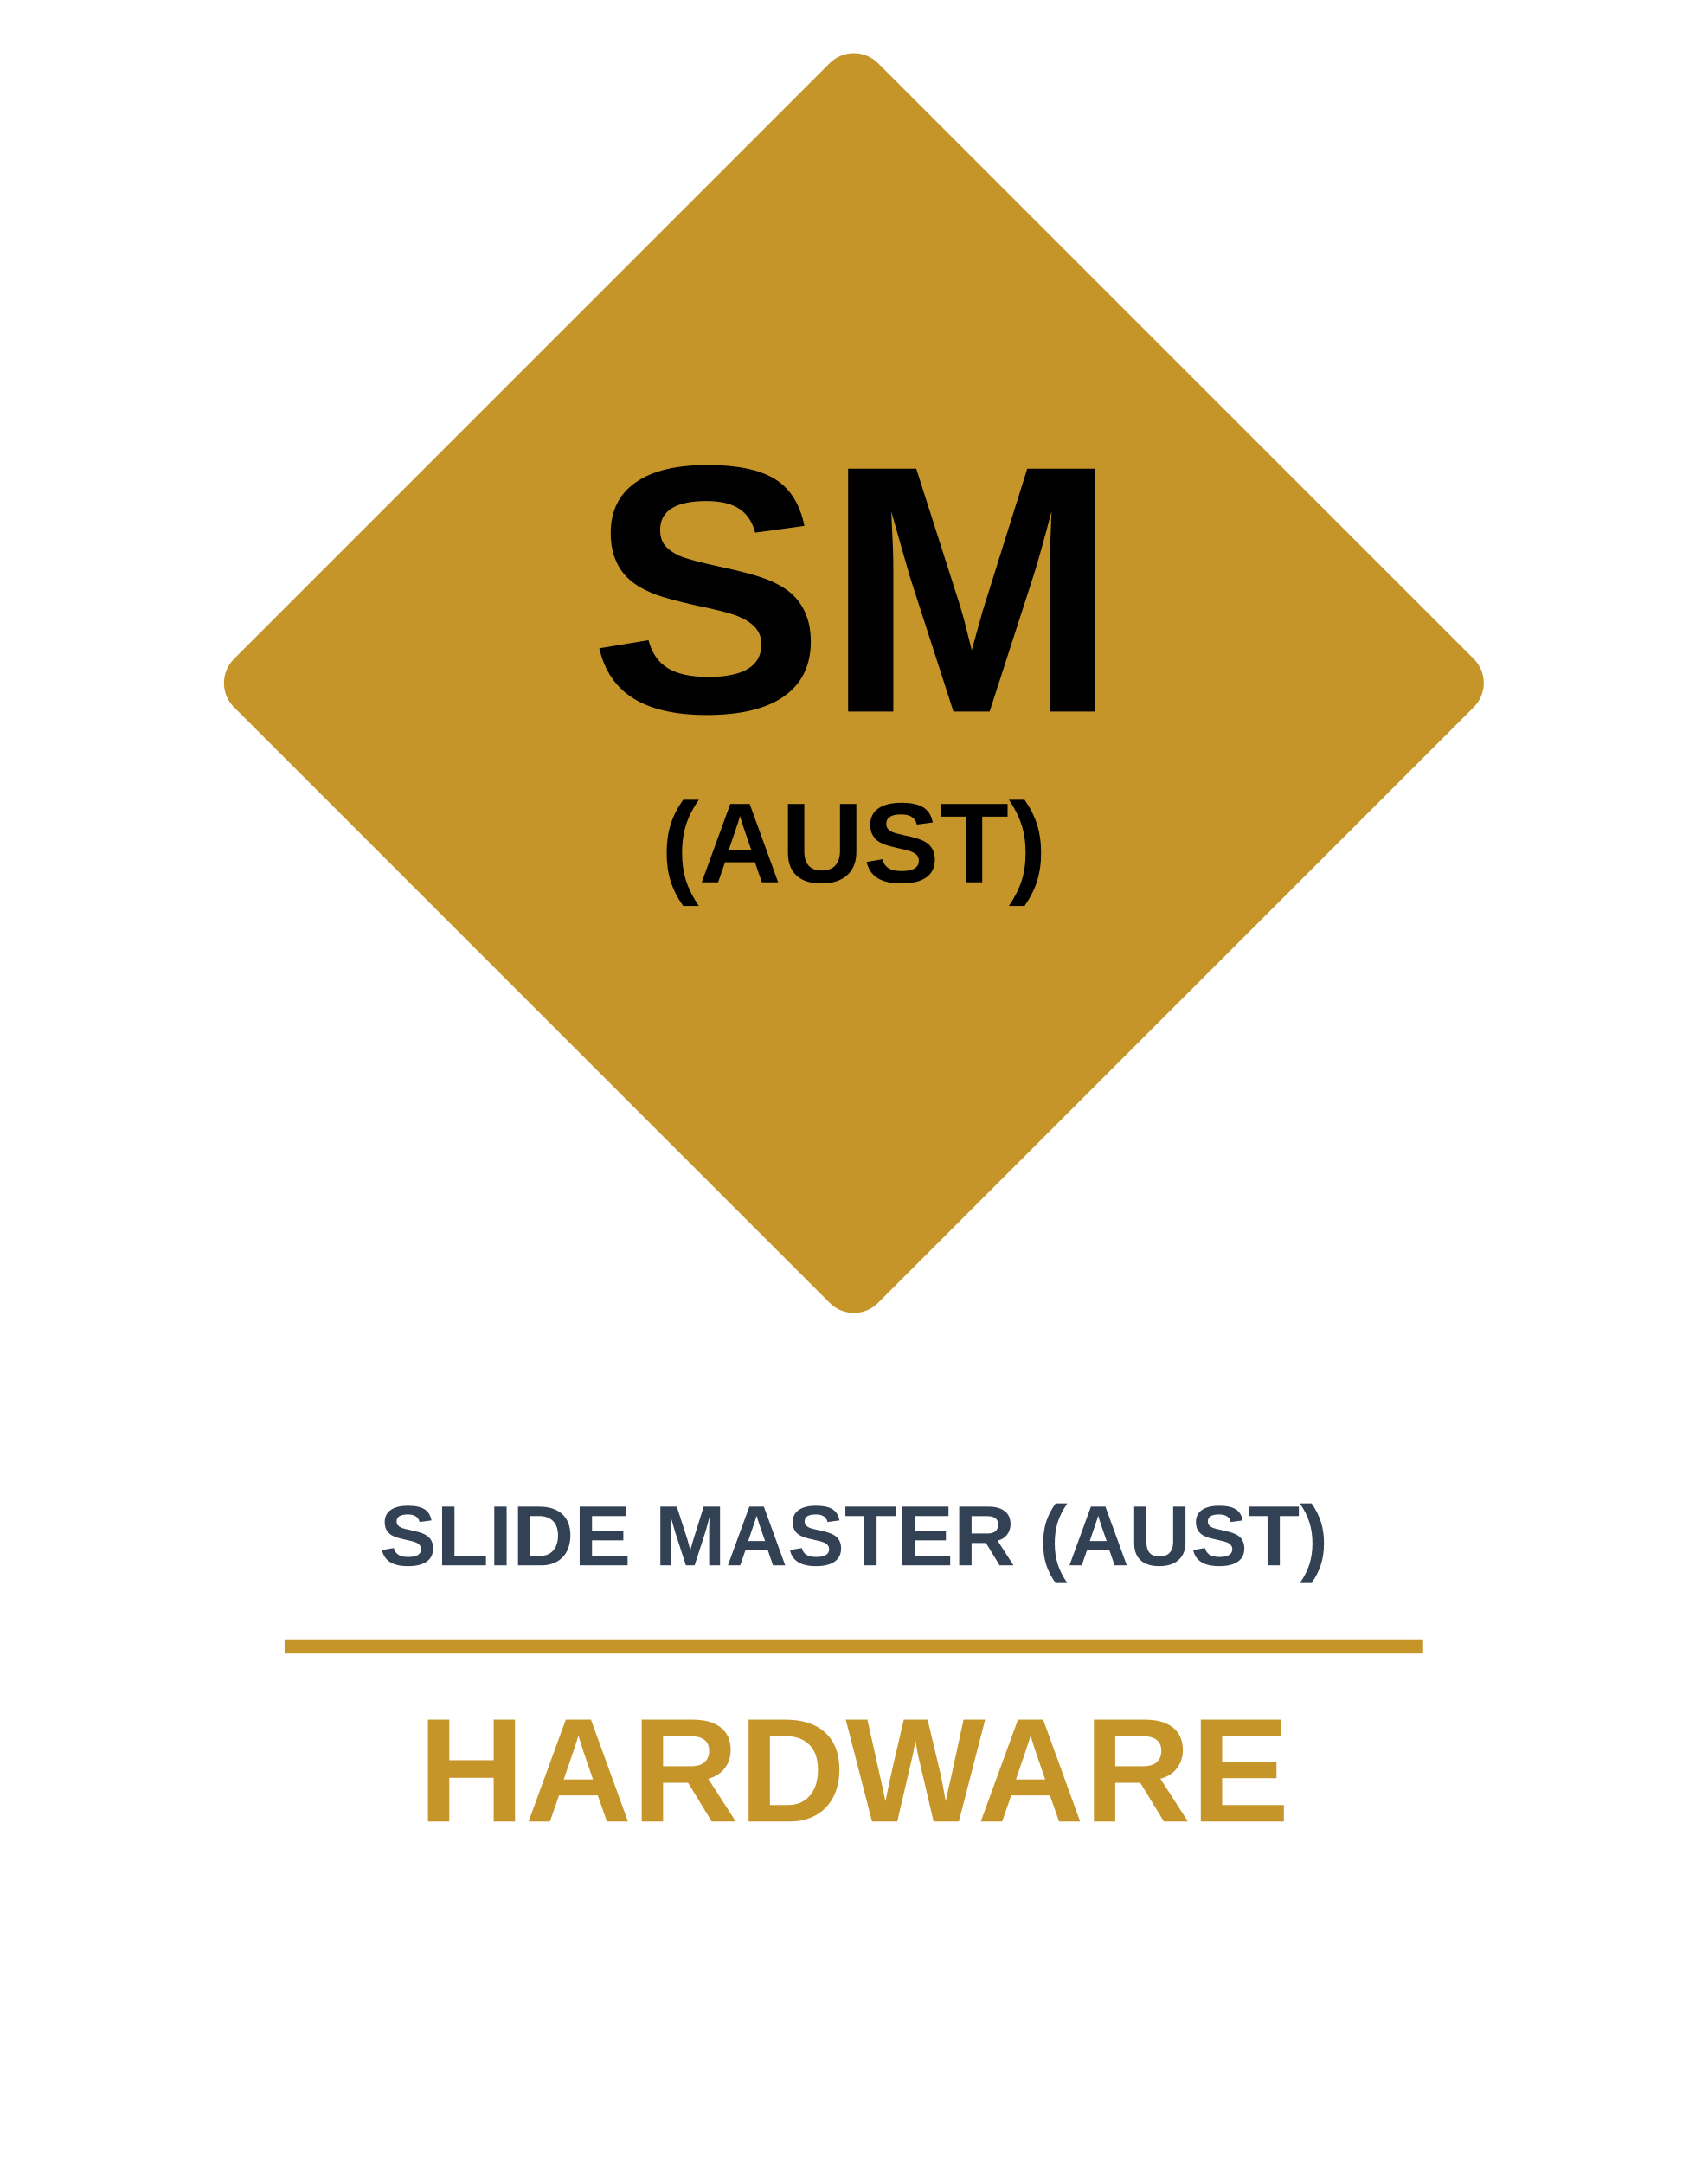
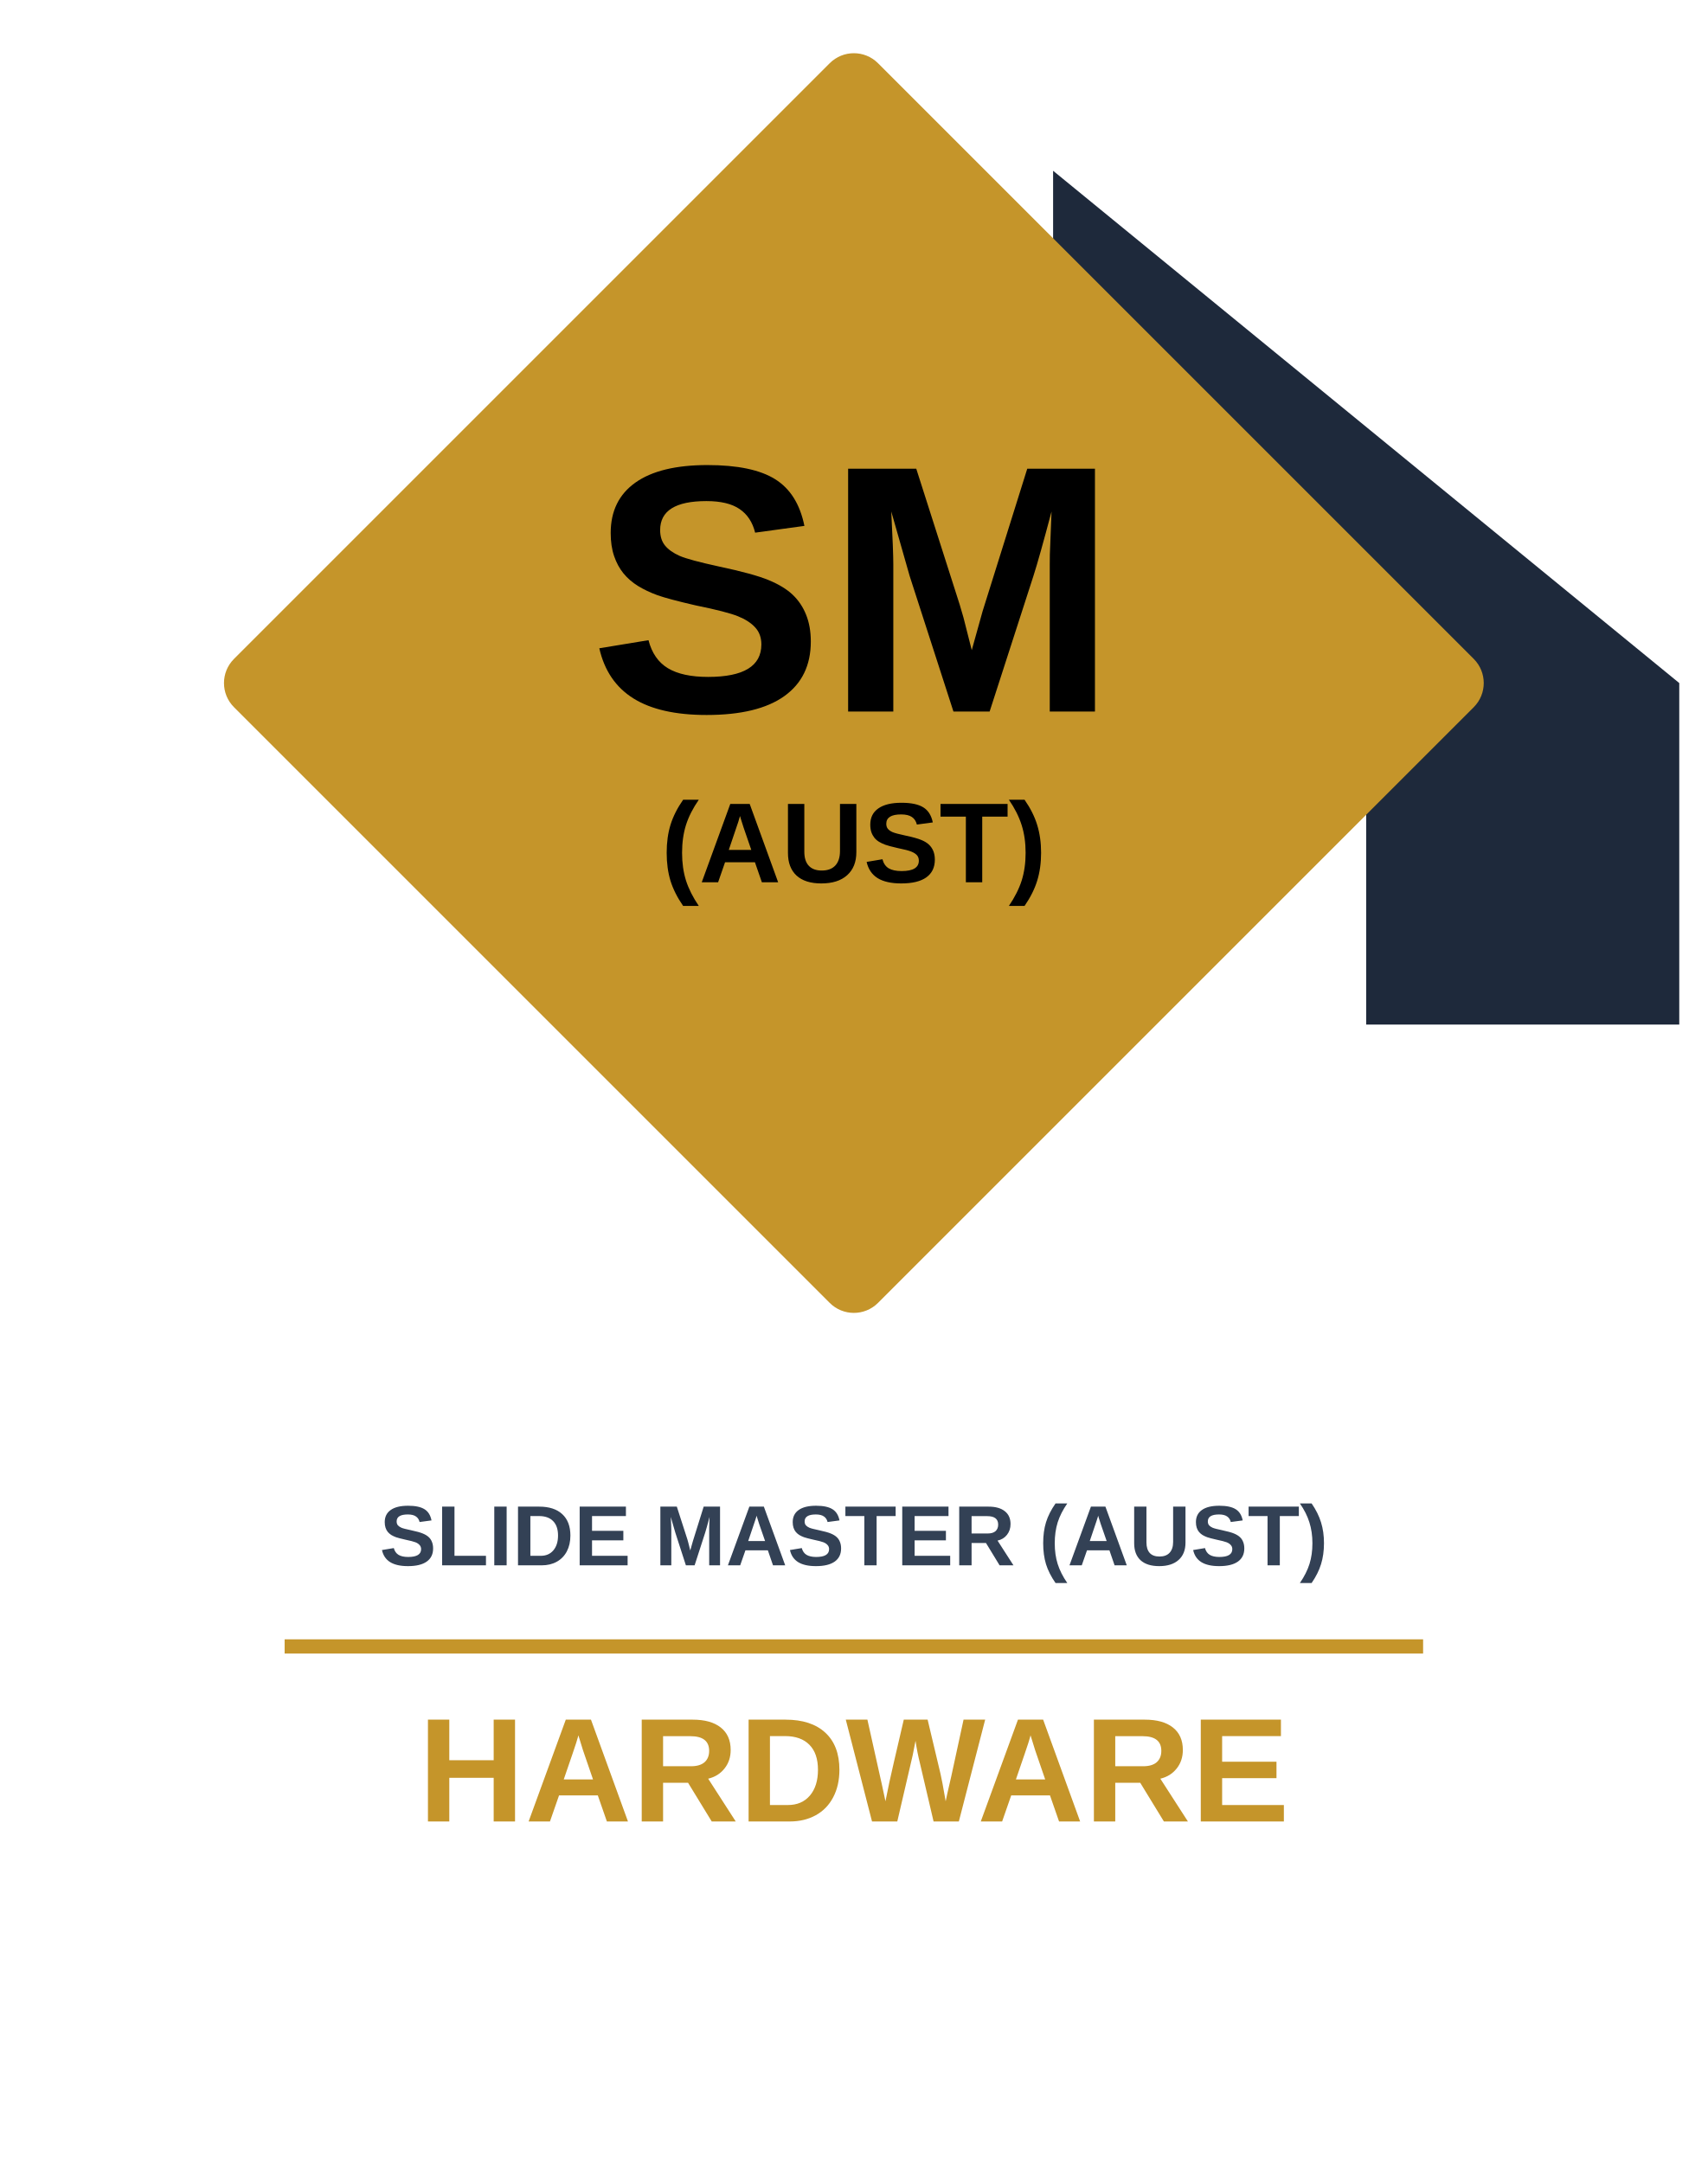
<svg xmlns="http://www.w3.org/2000/svg" viewBox="0 0 300 380" width="300" height="380">
+   <polygon points="185,30 295,120 295,180 240,180 240,140 185,78" fill="#1E293B" />
  <g transform="translate(150,120) rotate(45)">
    <rect x="-80" y="-80" width="160" height="160" rx="6" fill="#C5952A" />
  </g>
  <text x="150" y="125" text-anchor="middle" font-family="Arial,Helvetica,sans-serif" font-size="62" font-weight="bold" fill="#000000">SM</text>
  <text x="150" y="155" text-anchor="middle" font-family="Arial,Helvetica,sans-serif" font-size="20" font-weight="bold" fill="#000000" letter-spacing="0">(AUST)</text>
  <text x="150" y="275" text-anchor="middle" font-family="Arial,Helvetica,sans-serif" font-size="15" font-weight="bold" fill="#334155" letter-spacing="0">SLIDE MASTER (AUST)</text>
  <rect x="50" y="288" width="200" height="2.5" fill="#C5952A" />
  <text x="150" y="320" text-anchor="middle" font-family="Arial,Helvetica,sans-serif" font-size="26" font-weight="bold" fill="#C5952A" letter-spacing="0">HARDWARE</text>
</svg>
